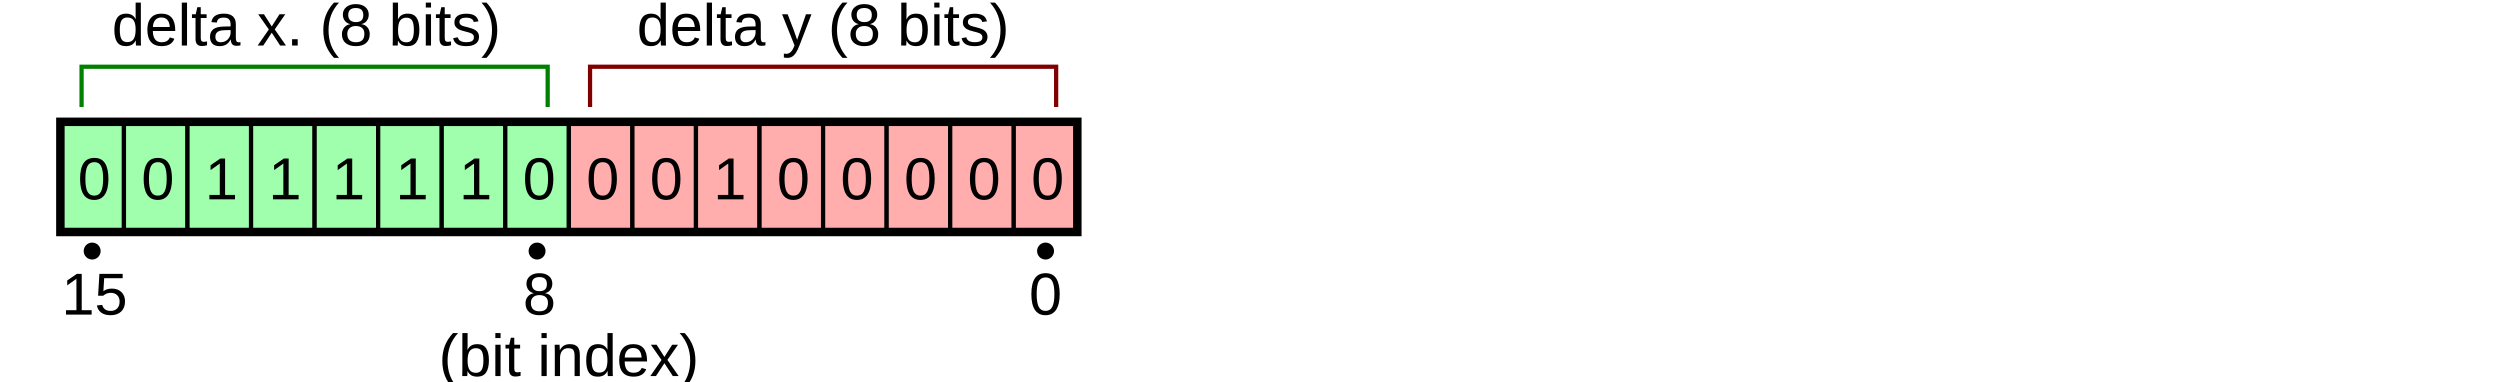
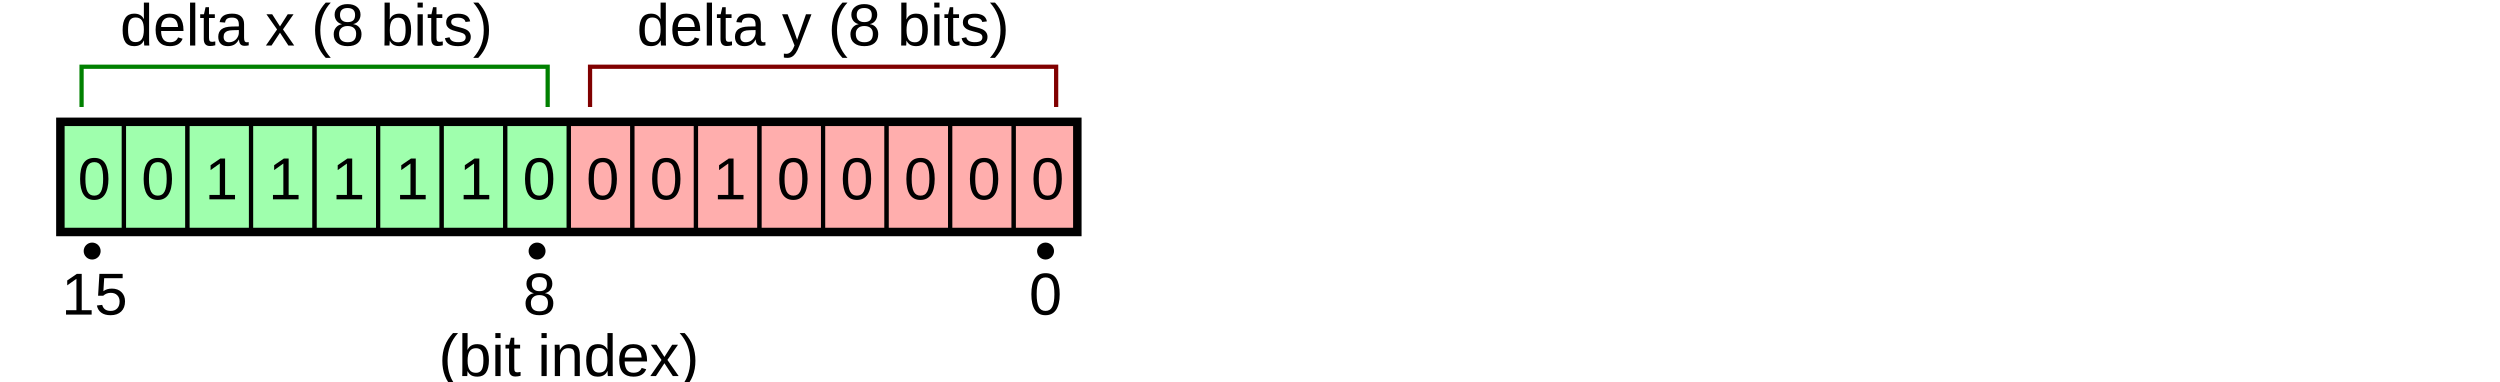
<svg xmlns="http://www.w3.org/2000/svg" xmlns:xlink="http://www.w3.org/1999/xlink" width="590" height="90">
  <style>
		text {
			font-size: 14px;
			font-family: Arial, sans-serif;
			text-anchor: middle;
		}
	</style>
  <defs>
    <g id="bit-0">
      <rect width="15" height="26" stroke="#000" />
      <text x="8" y="18.3" fill="#000">0</text>
    </g>
    <g id="bit-1">
      <rect width="15" height="26" stroke="#000" />
      <text x="8" y="18.3" fill="#000">1</text>
    </g>
  </defs>
  <g transform="translate(14.25,28.75)">
    <g fill="#9fffad">
      <use xlink:href="#bit-0" />
      <use xlink:href="#bit-0" x="15" />
      <use xlink:href="#bit-1" x="30" />
      <use xlink:href="#bit-1" x="45" />
      <use xlink:href="#bit-1" x="60" />
      <use xlink:href="#bit-1" x="75" />
      <use xlink:href="#bit-1" x="90" />
      <use xlink:href="#bit-0" x="105" />
    </g>
    <g fill="#ffaead">
			// 9e bit
			<use xlink:href="#bit-0" x="120" />
      <use xlink:href="#bit-0" x="135" />
      <use xlink:href="#bit-1" x="150" />
      <use xlink:href="#bit-0" x="165" />
      <use xlink:href="#bit-0" x="180" />
      <use xlink:href="#bit-0" x="195" />
      <use xlink:href="#bit-0" x="210" />
      <use xlink:href="#bit-0" x="225" />
    </g>
    <g fill="none" stroke="#000" stroke-width="2">
      <rect width="240" height="26" />
    </g>
    <path d="m5,-3.5 v-9.5 H115 v9.5" stroke="#008000" fill="none" />
    <path d="m125,-3.5 v-9.5 H235 v9.5" stroke="#800000" fill="none" />
    <text y="-18">
-       <tspan x="60">delta x. (8 bits)</tspan>
+       <tspan x="60">delta x (8 bits)</tspan>
      <tspan x="180">delta y (8 bits)</tspan>
    </text>
    <g transform="translate(0,30.5)" fill="#000">
      <circle r="2" cx="7.5" />
      <circle r="2" cx="112.5" />
      <circle r="2" cx="232.5" />
    </g>
    <text y="45.5">
      <tspan x="10">15</tspan>
      <tspan x="115">8</tspan>
      <tspan x="232.5">0</tspan>
    </text>
    <text x="120" y="60">(bit index)</text>
  </g>
</svg>
